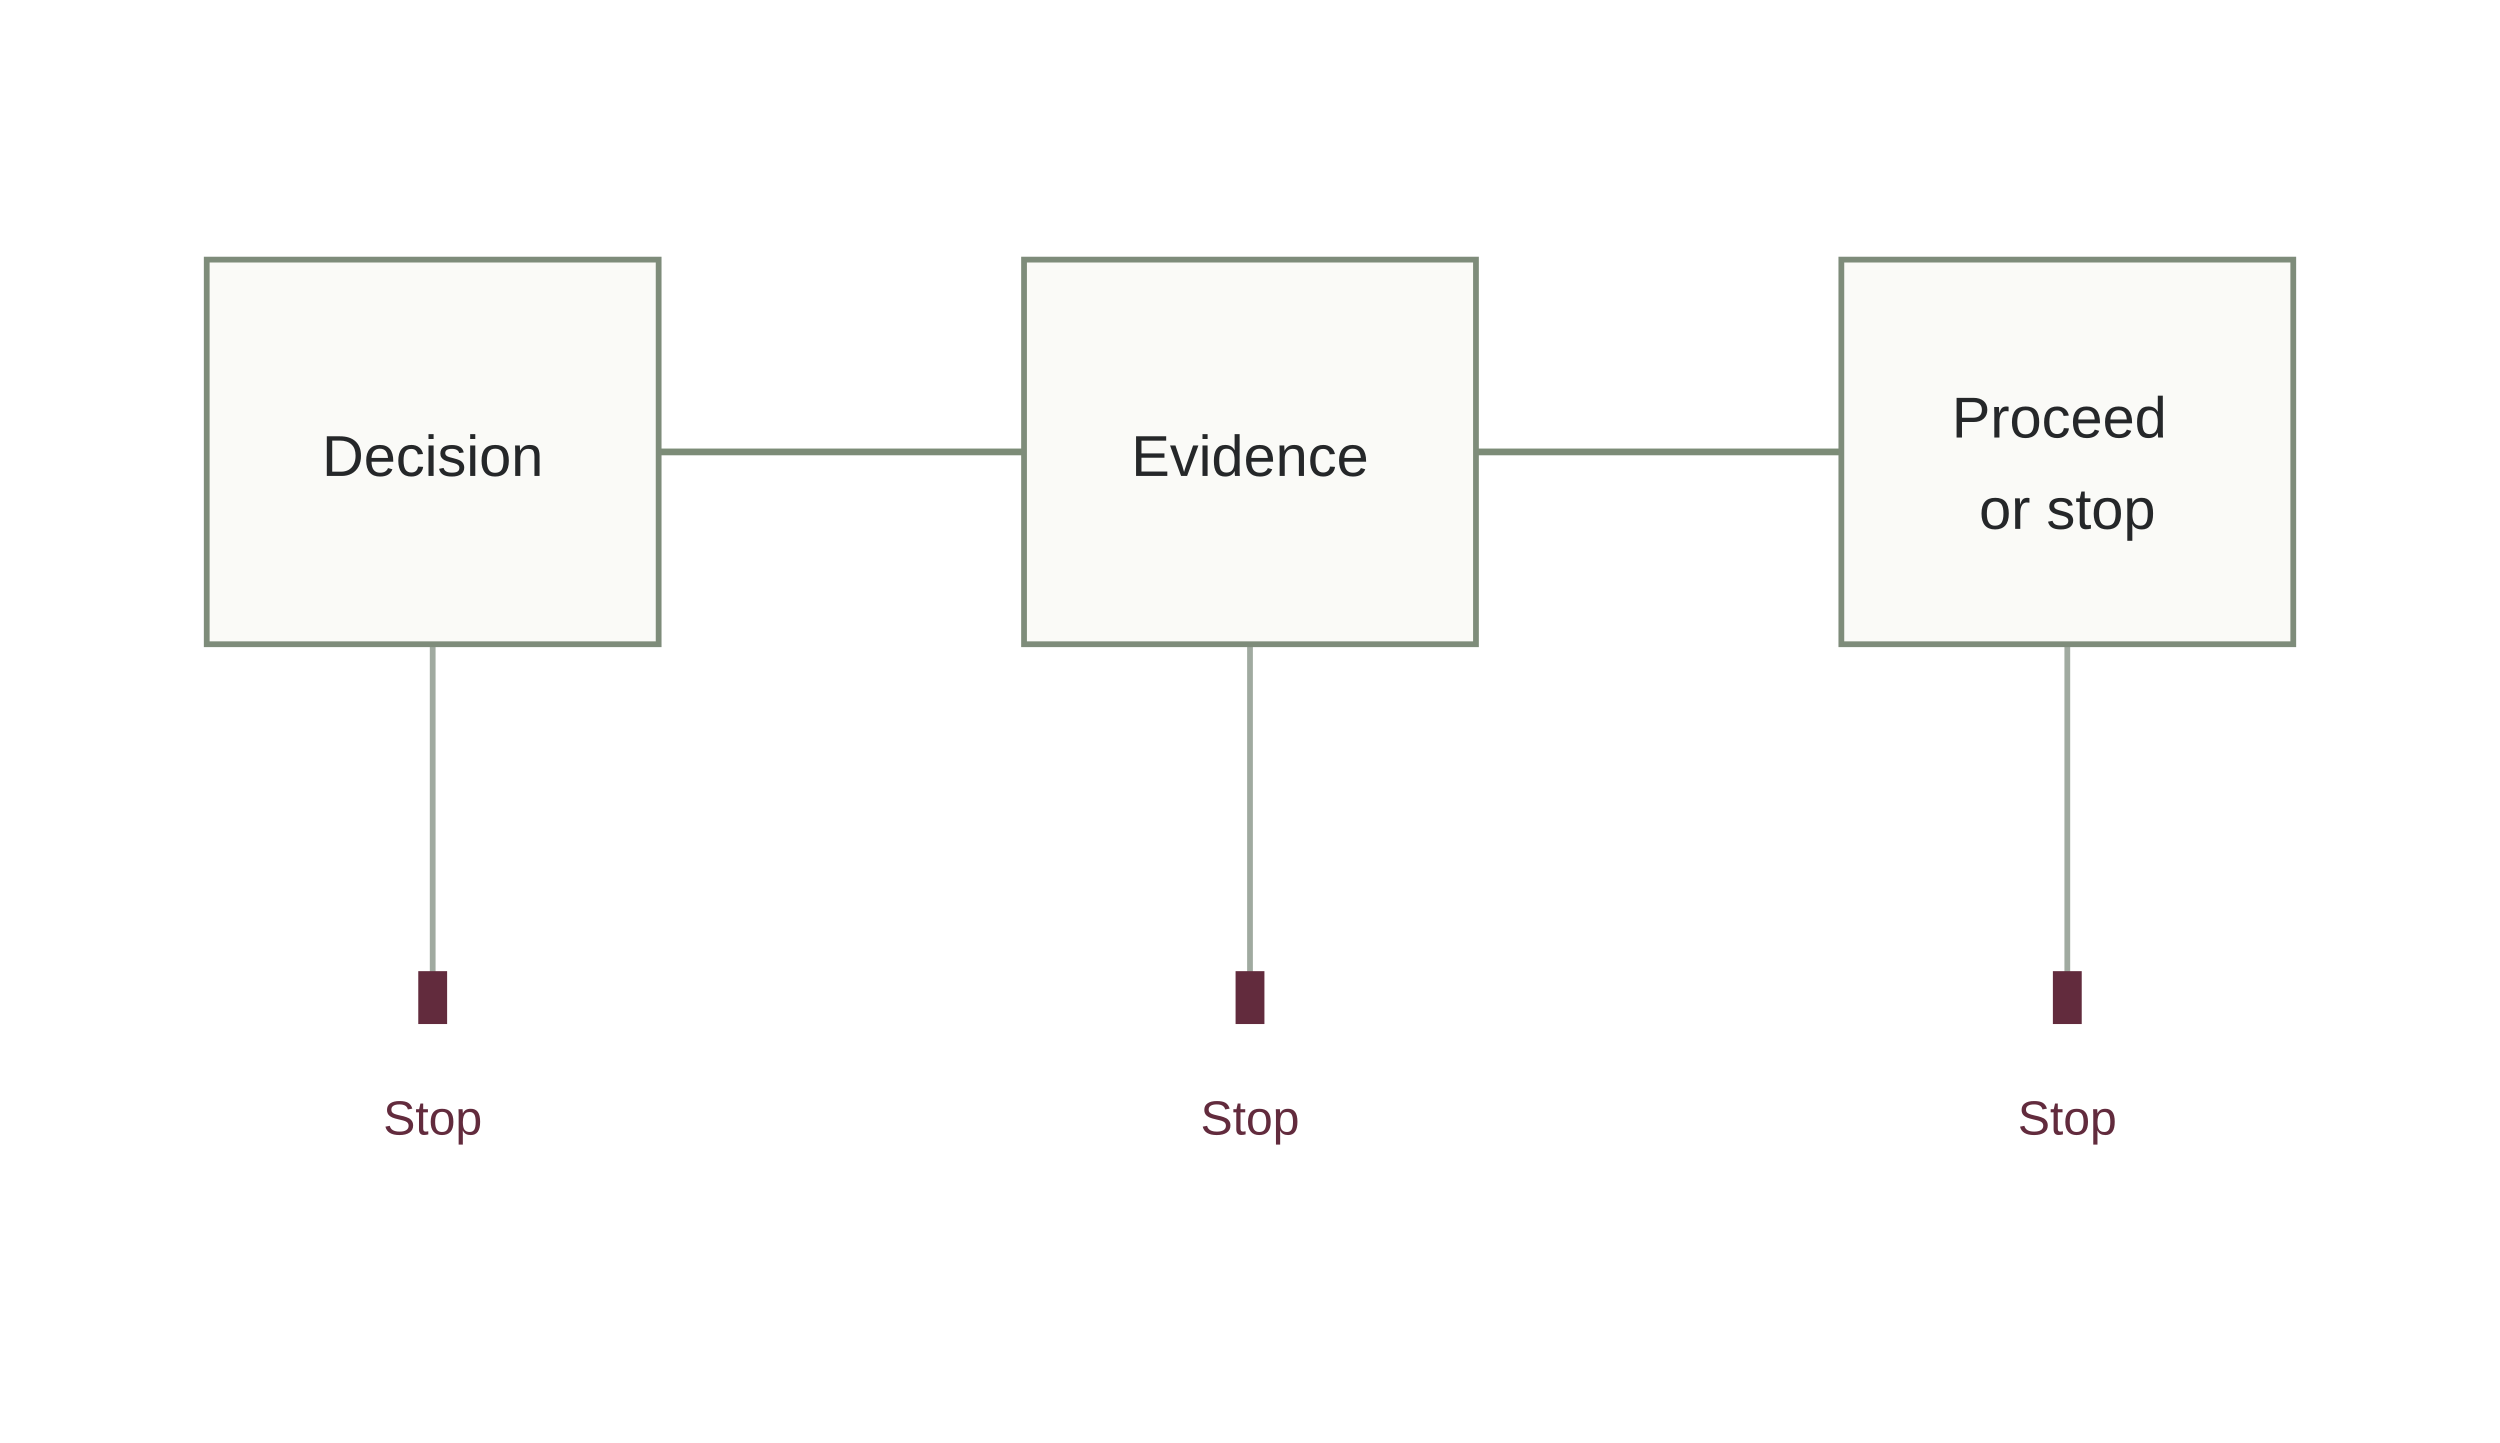
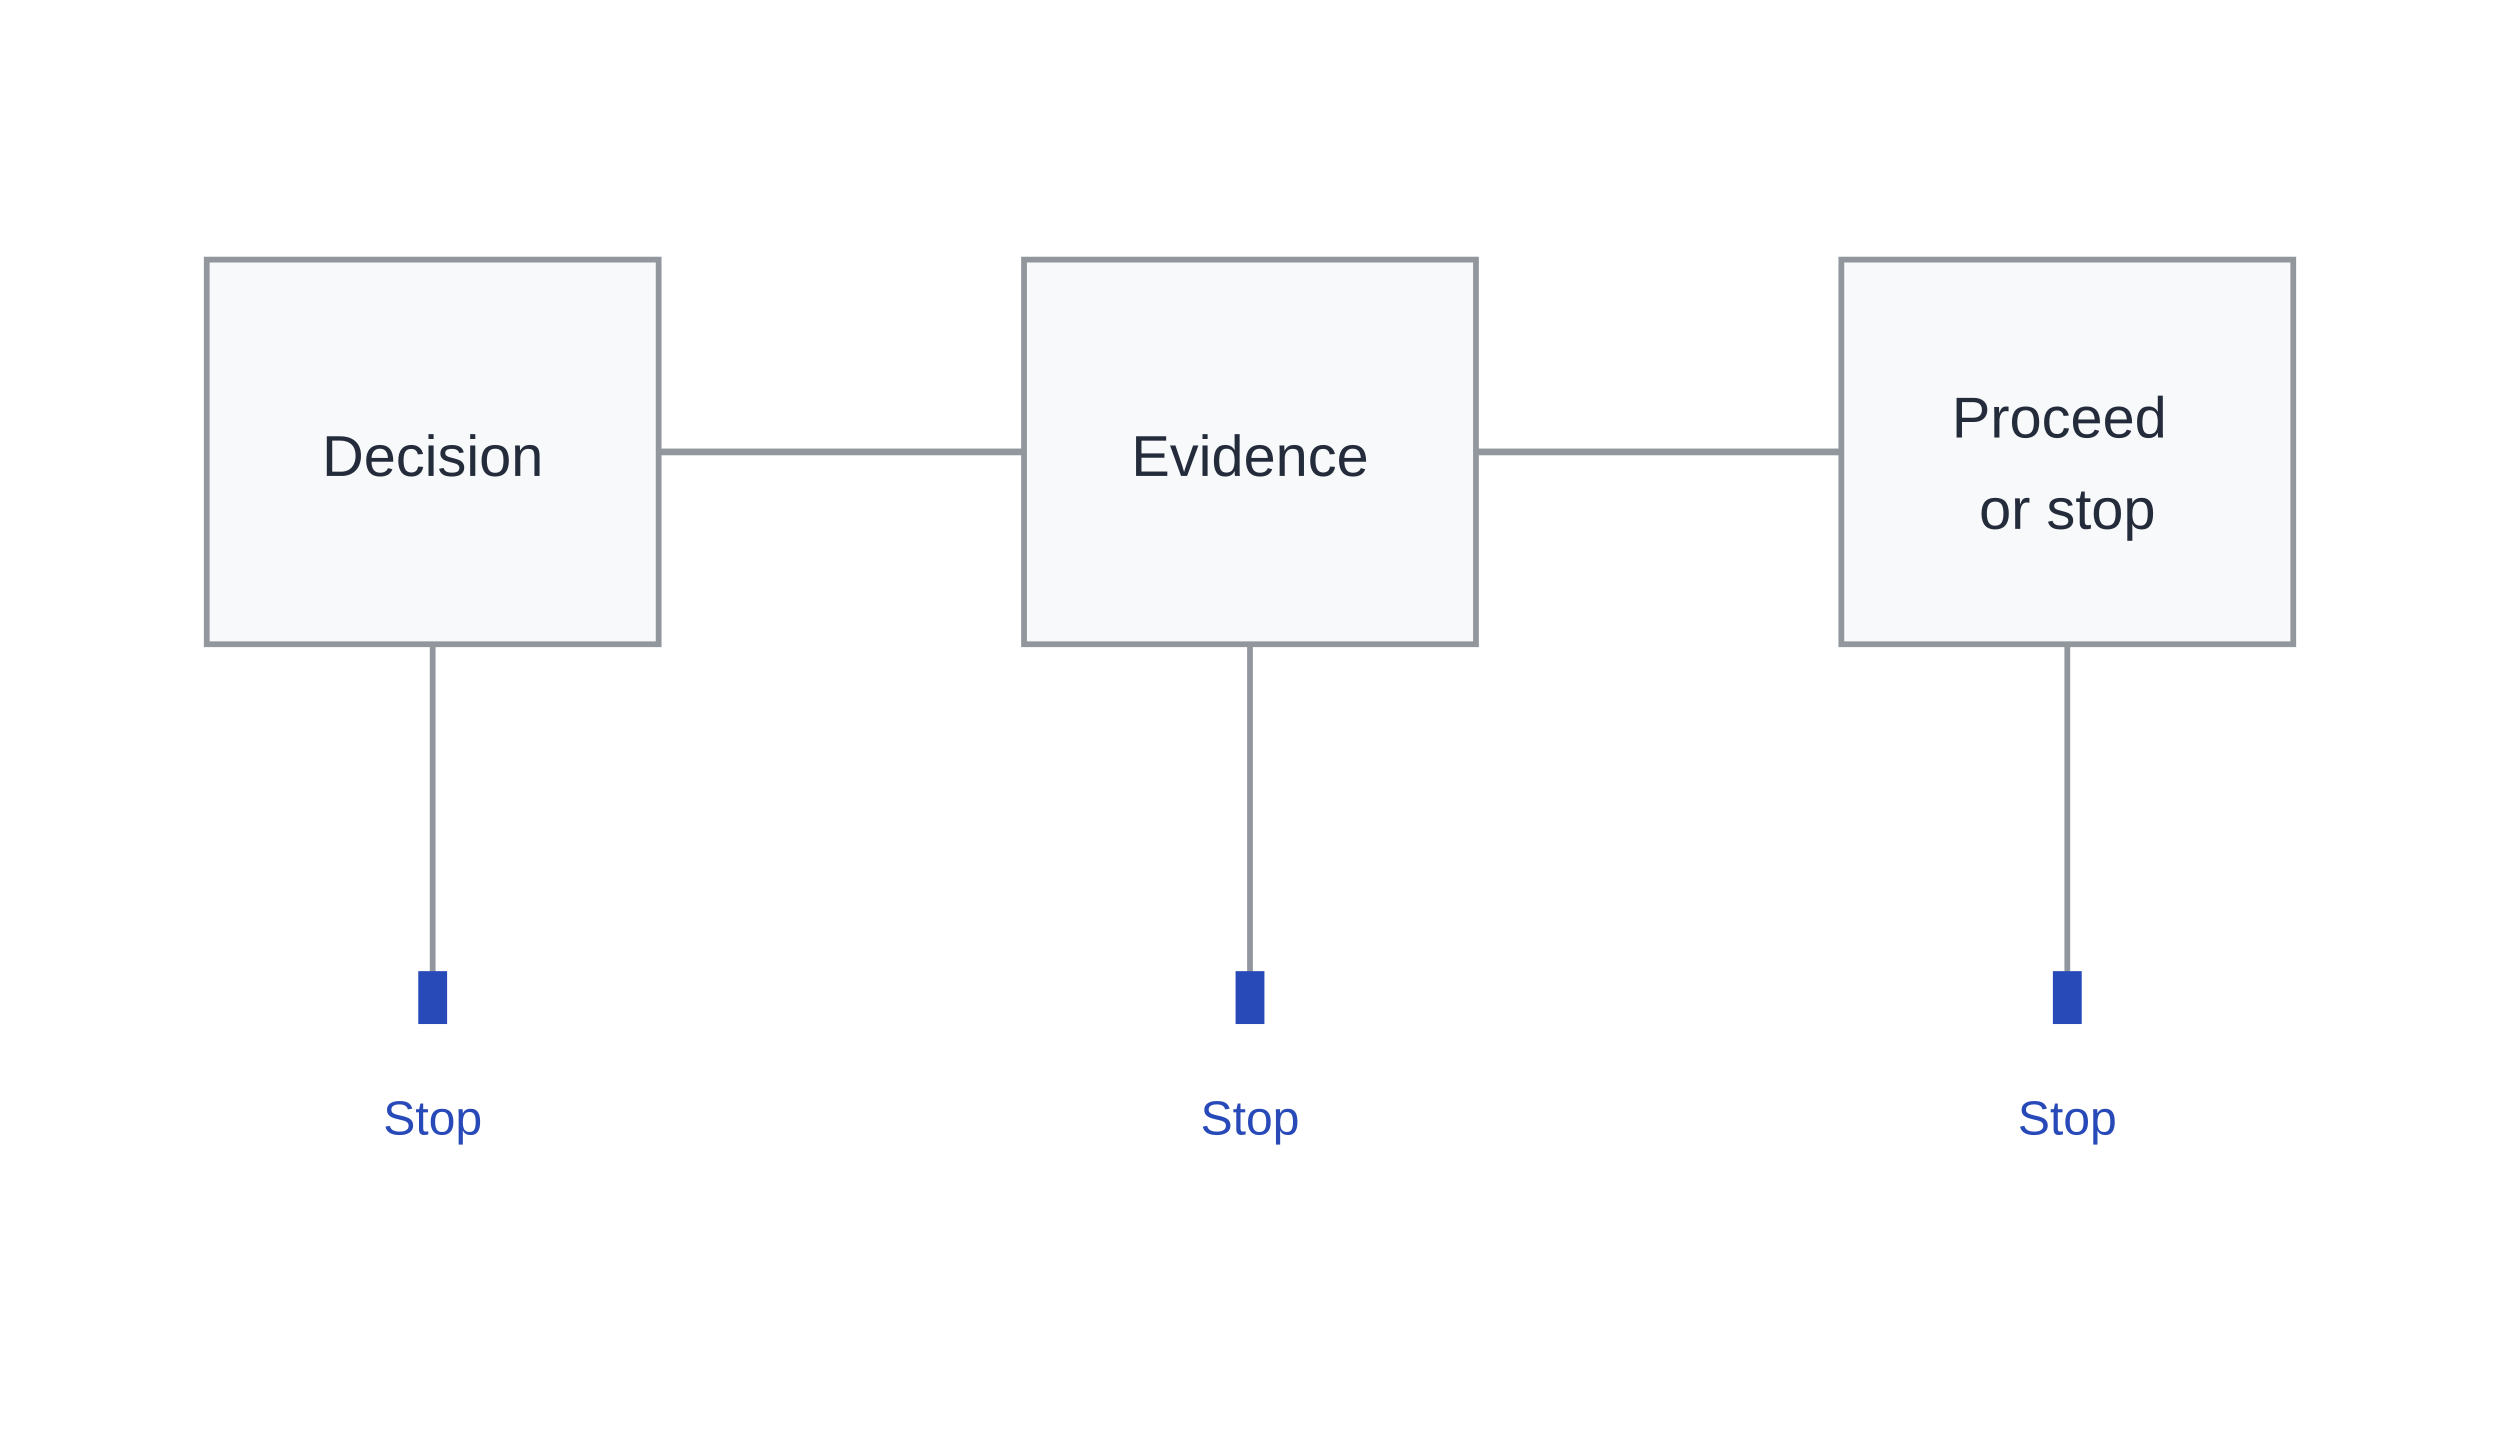
<svg xmlns="http://www.w3.org/2000/svg" viewBox="0 0 520 300" role="img" aria-label="Three connected decision gates form a sequence, with a stopping route at each gate.">
-   <path d="M69 94h380" fill="none" stroke="#7c8c77" stroke-width="1.4" />
-   <path d="M90 94v116M260 94v116M430 94v116" fill="none" stroke="#a0aaa0" stroke-width="1.2" />
-   <g fill="#fafaf7" stroke="#7e8c7a" stroke-width="1.2">
+   <path d="M69 94h380" fill="none" stroke="#92979E" stroke-width="1.4" />
+   <path d="M90 94v116M260 94v116M430 94v116" fill="none" stroke="#92979E" stroke-width="1.2" />
+   <g fill="#F8F9FA" stroke="#92979E" stroke-width="1.2">
    <rect x="43" y="54" width="94" height="80" />
    <rect x="213" y="54" width="94" height="80" />
    <rect x="383" y="54" width="94" height="80" />
  </g>
-   <g fill="#622b3d">
+   <g fill="#2849B8">
    <path d="m87 202 6 0 0 11 -6 0Z" />
    <path d="m257 202 6 0 0 11 -6 0Z" />
    <path d="m427 202 6 0 0 11 -6 0Z" />
  </g>
-   <g font-family="Manrope,Arial,sans-serif" font-size="12" fill="#252729" text-anchor="middle">
+   <g font-family="Manrope,Arial,sans-serif" font-size="12" fill="#242C3B" text-anchor="middle">
    <text x="90" y="99">Decision</text>
    <text x="260" y="99">Evidence</text>
    <text x="430" y="91">
      <tspan x="430" dy="0">Proceed</tspan>
      <tspan x="430" dy="19">or stop</tspan>
    </text>
  </g>
-   <g font-family="Manrope,Arial,sans-serif" font-size="10" fill="#622b3d" text-anchor="middle">
+   <g font-family="Manrope,Arial,sans-serif" font-size="10" fill="#2849B8" text-anchor="middle">
    <text x="90" y="236">Stop</text>
    <text x="260" y="236">Stop</text>
    <text x="430" y="236">Stop</text>
  </g>
</svg>
